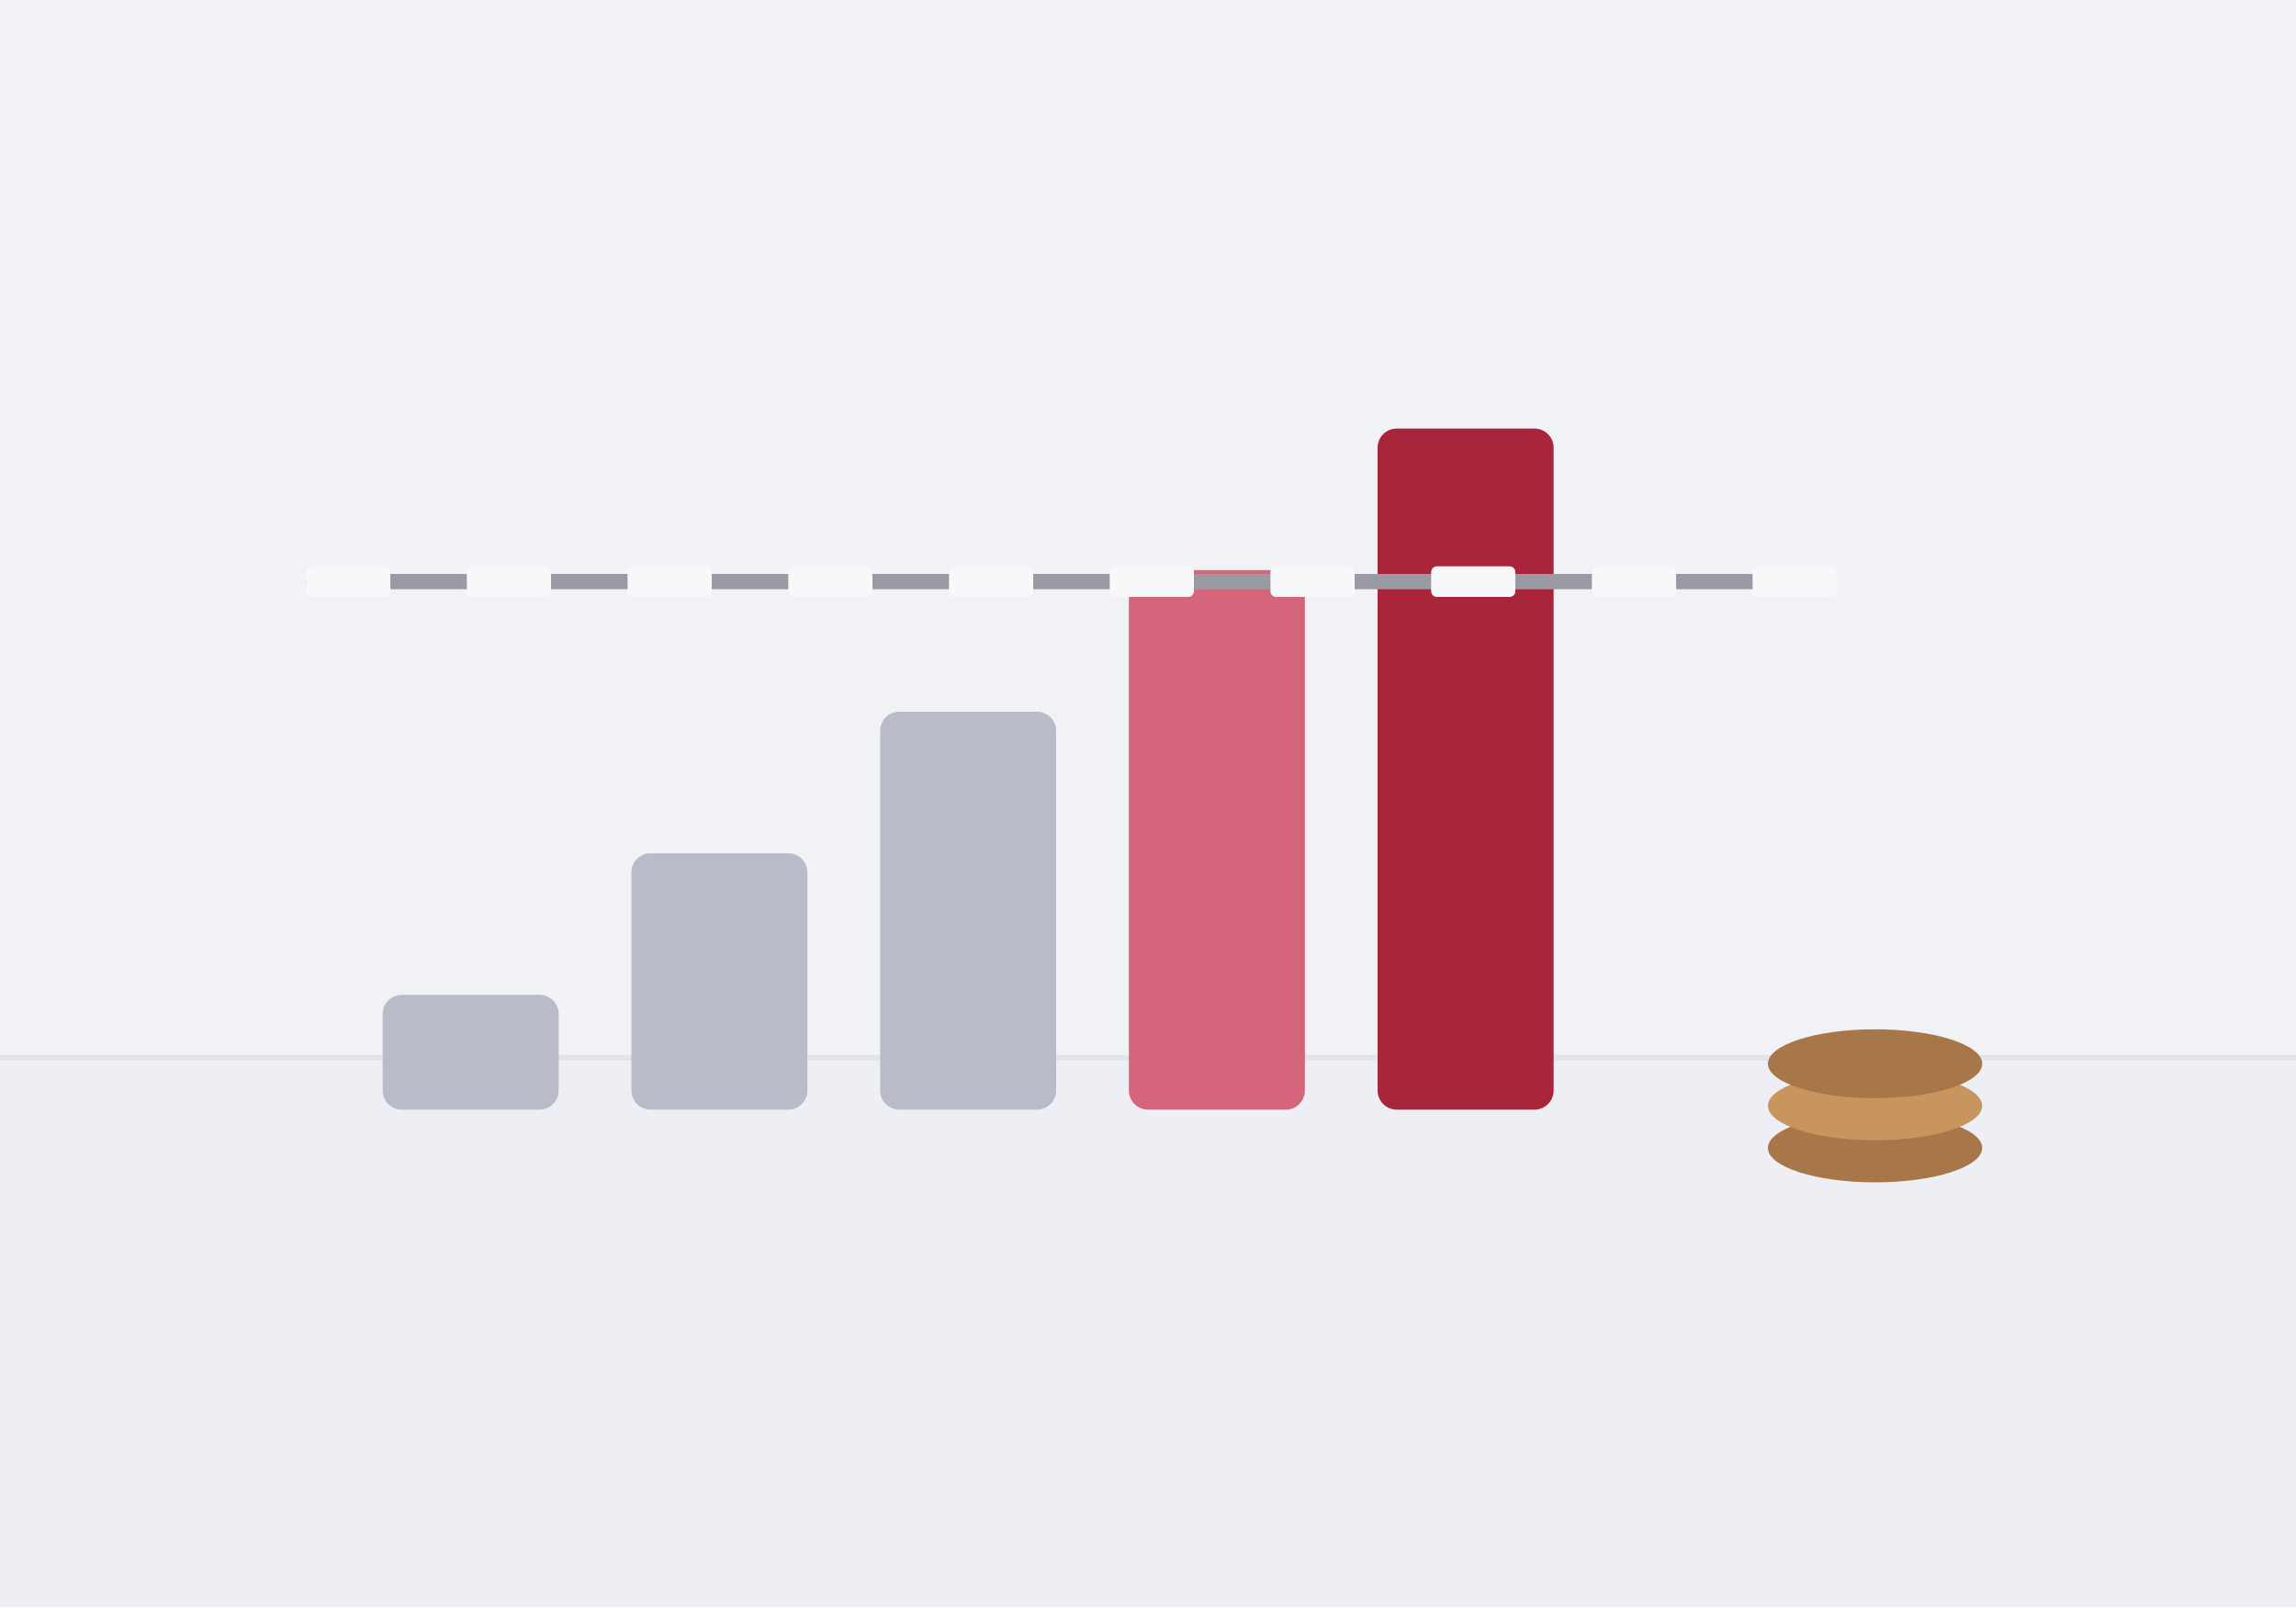
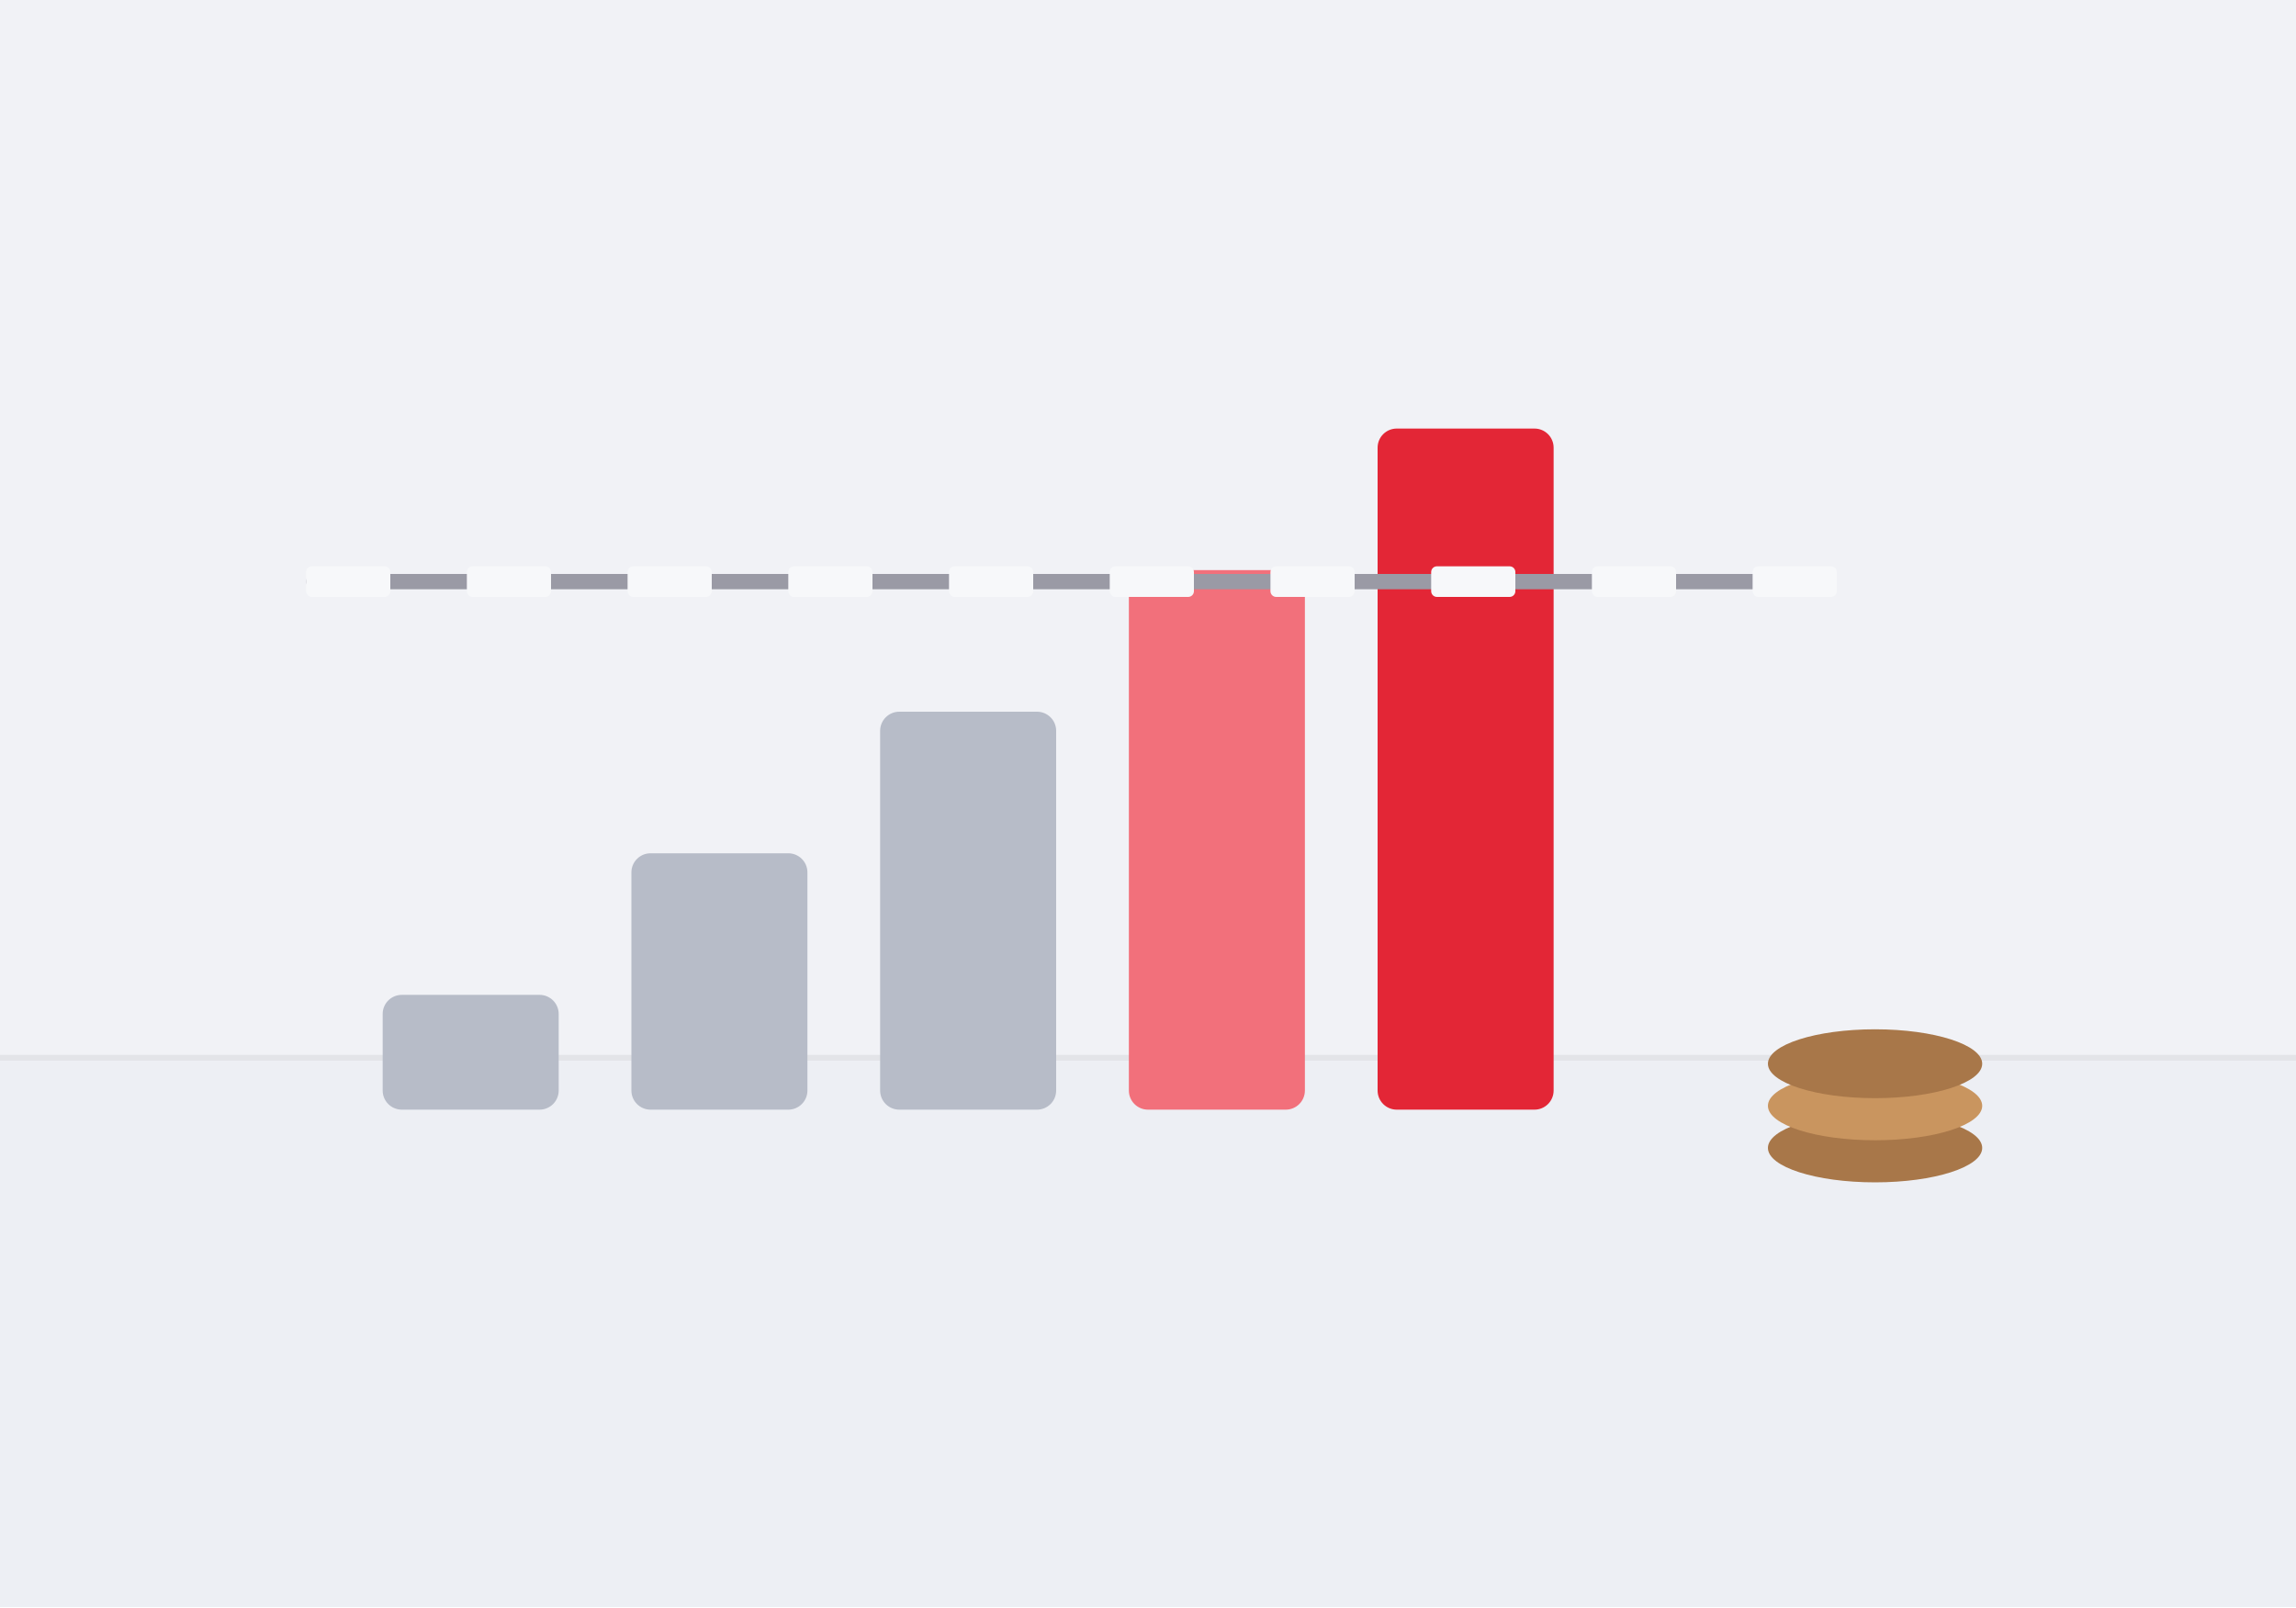
<svg xmlns="http://www.w3.org/2000/svg" viewBox="0 0 1200 840" width="1200" height="840" role="img">
  <rect x="0" y="0" width="1200" height="840" fill="#F7F8FA" />
  <rect x="0" y="0" width="1200" height="554.4" fill="#F1F2F6" />
  <rect x="0" y="554.4" width="1200" height="285.6" fill="#EDEFF4" />
  <rect x="0" y="551.4" width="1200" height="3" fill="rgba(0,0,0,.06)" />
  <rect x="200" y="520" width="92" height="60" fill="#B7BCC8" rx="10" />
  <rect x="330" y="446" width="92" height="134" fill="#B7BCC8" rx="10" />
  <rect x="460" y="372" width="92" height="208" fill="#B7BCC8" rx="10" />
-   <rect x="590" y="298" width="92" height="282" fill="#D4657A" rx="10" />
-   <rect x="720" y="224" width="92" height="356" fill="#A9253B" rx="10" />
+   <rect x="590" y="298" width="92" height="282" fill="#F2707B" rx="10" />
+   <rect x="720" y="224" width="92" height="356" fill="#E32636" rx="10" />
  <rect x="160" y="300" width="800" height="8" fill="#9A9AA5" rx="4" />
  <rect x="160" y="296" width="44" height="16" fill="#F7F8FA" rx="3" />
  <rect x="244" y="296" width="44" height="16" fill="#F7F8FA" rx="3" />
  <rect x="328" y="296" width="44" height="16" fill="#F7F8FA" rx="3" />
  <rect x="412" y="296" width="44" height="16" fill="#F7F8FA" rx="3" />
  <rect x="496" y="296" width="44" height="16" fill="#F7F8FA" rx="3" />
  <rect x="580" y="296" width="44" height="16" fill="#F7F8FA" rx="3" />
  <rect x="664" y="296" width="44" height="16" fill="#F7F8FA" rx="3" />
  <rect x="748" y="296" width="44" height="16" fill="#F7F8FA" rx="3" />
  <rect x="832" y="296" width="44" height="16" fill="#F7F8FA" rx="3" />
  <rect x="916" y="296" width="44" height="16" fill="#F7F8FA" rx="3" />
  <ellipse cx="980" cy="600" rx="56" ry="18" fill="#A87749" />
  <ellipse cx="980" cy="578" rx="56" ry="18" fill="#C9955F" />
  <ellipse cx="980" cy="556" rx="56" ry="18" fill="#A87749" />
</svg>
